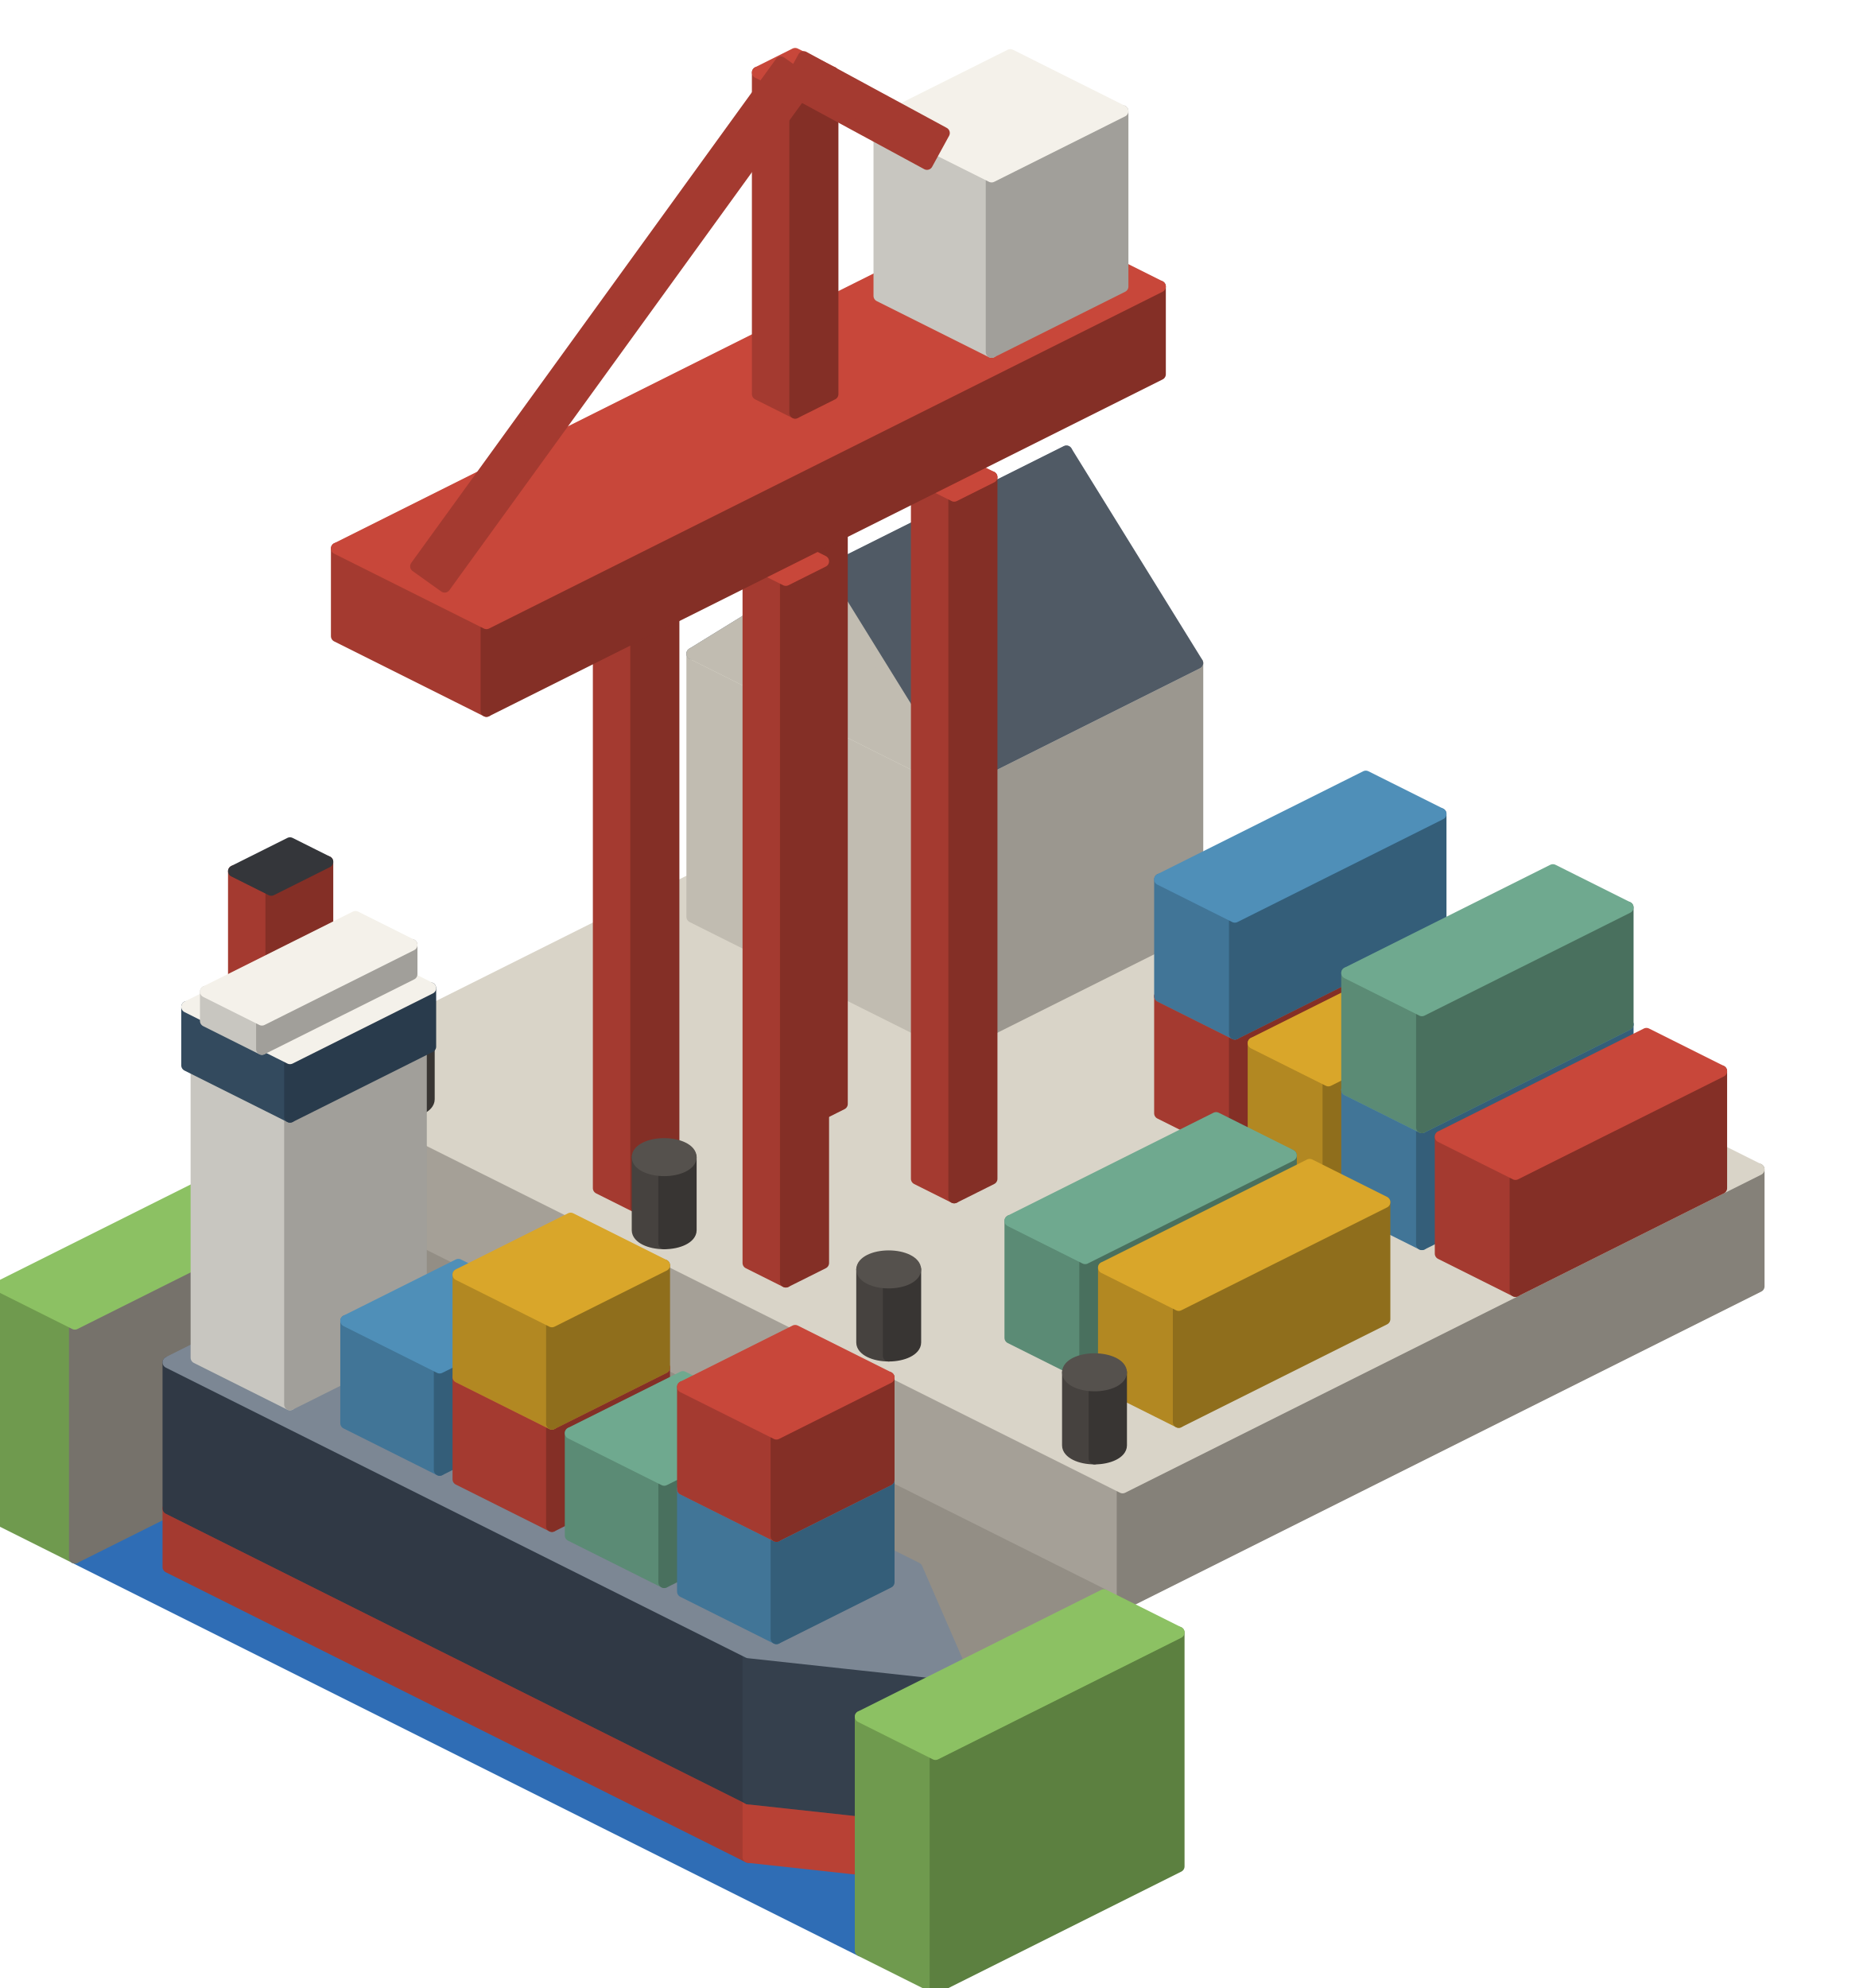
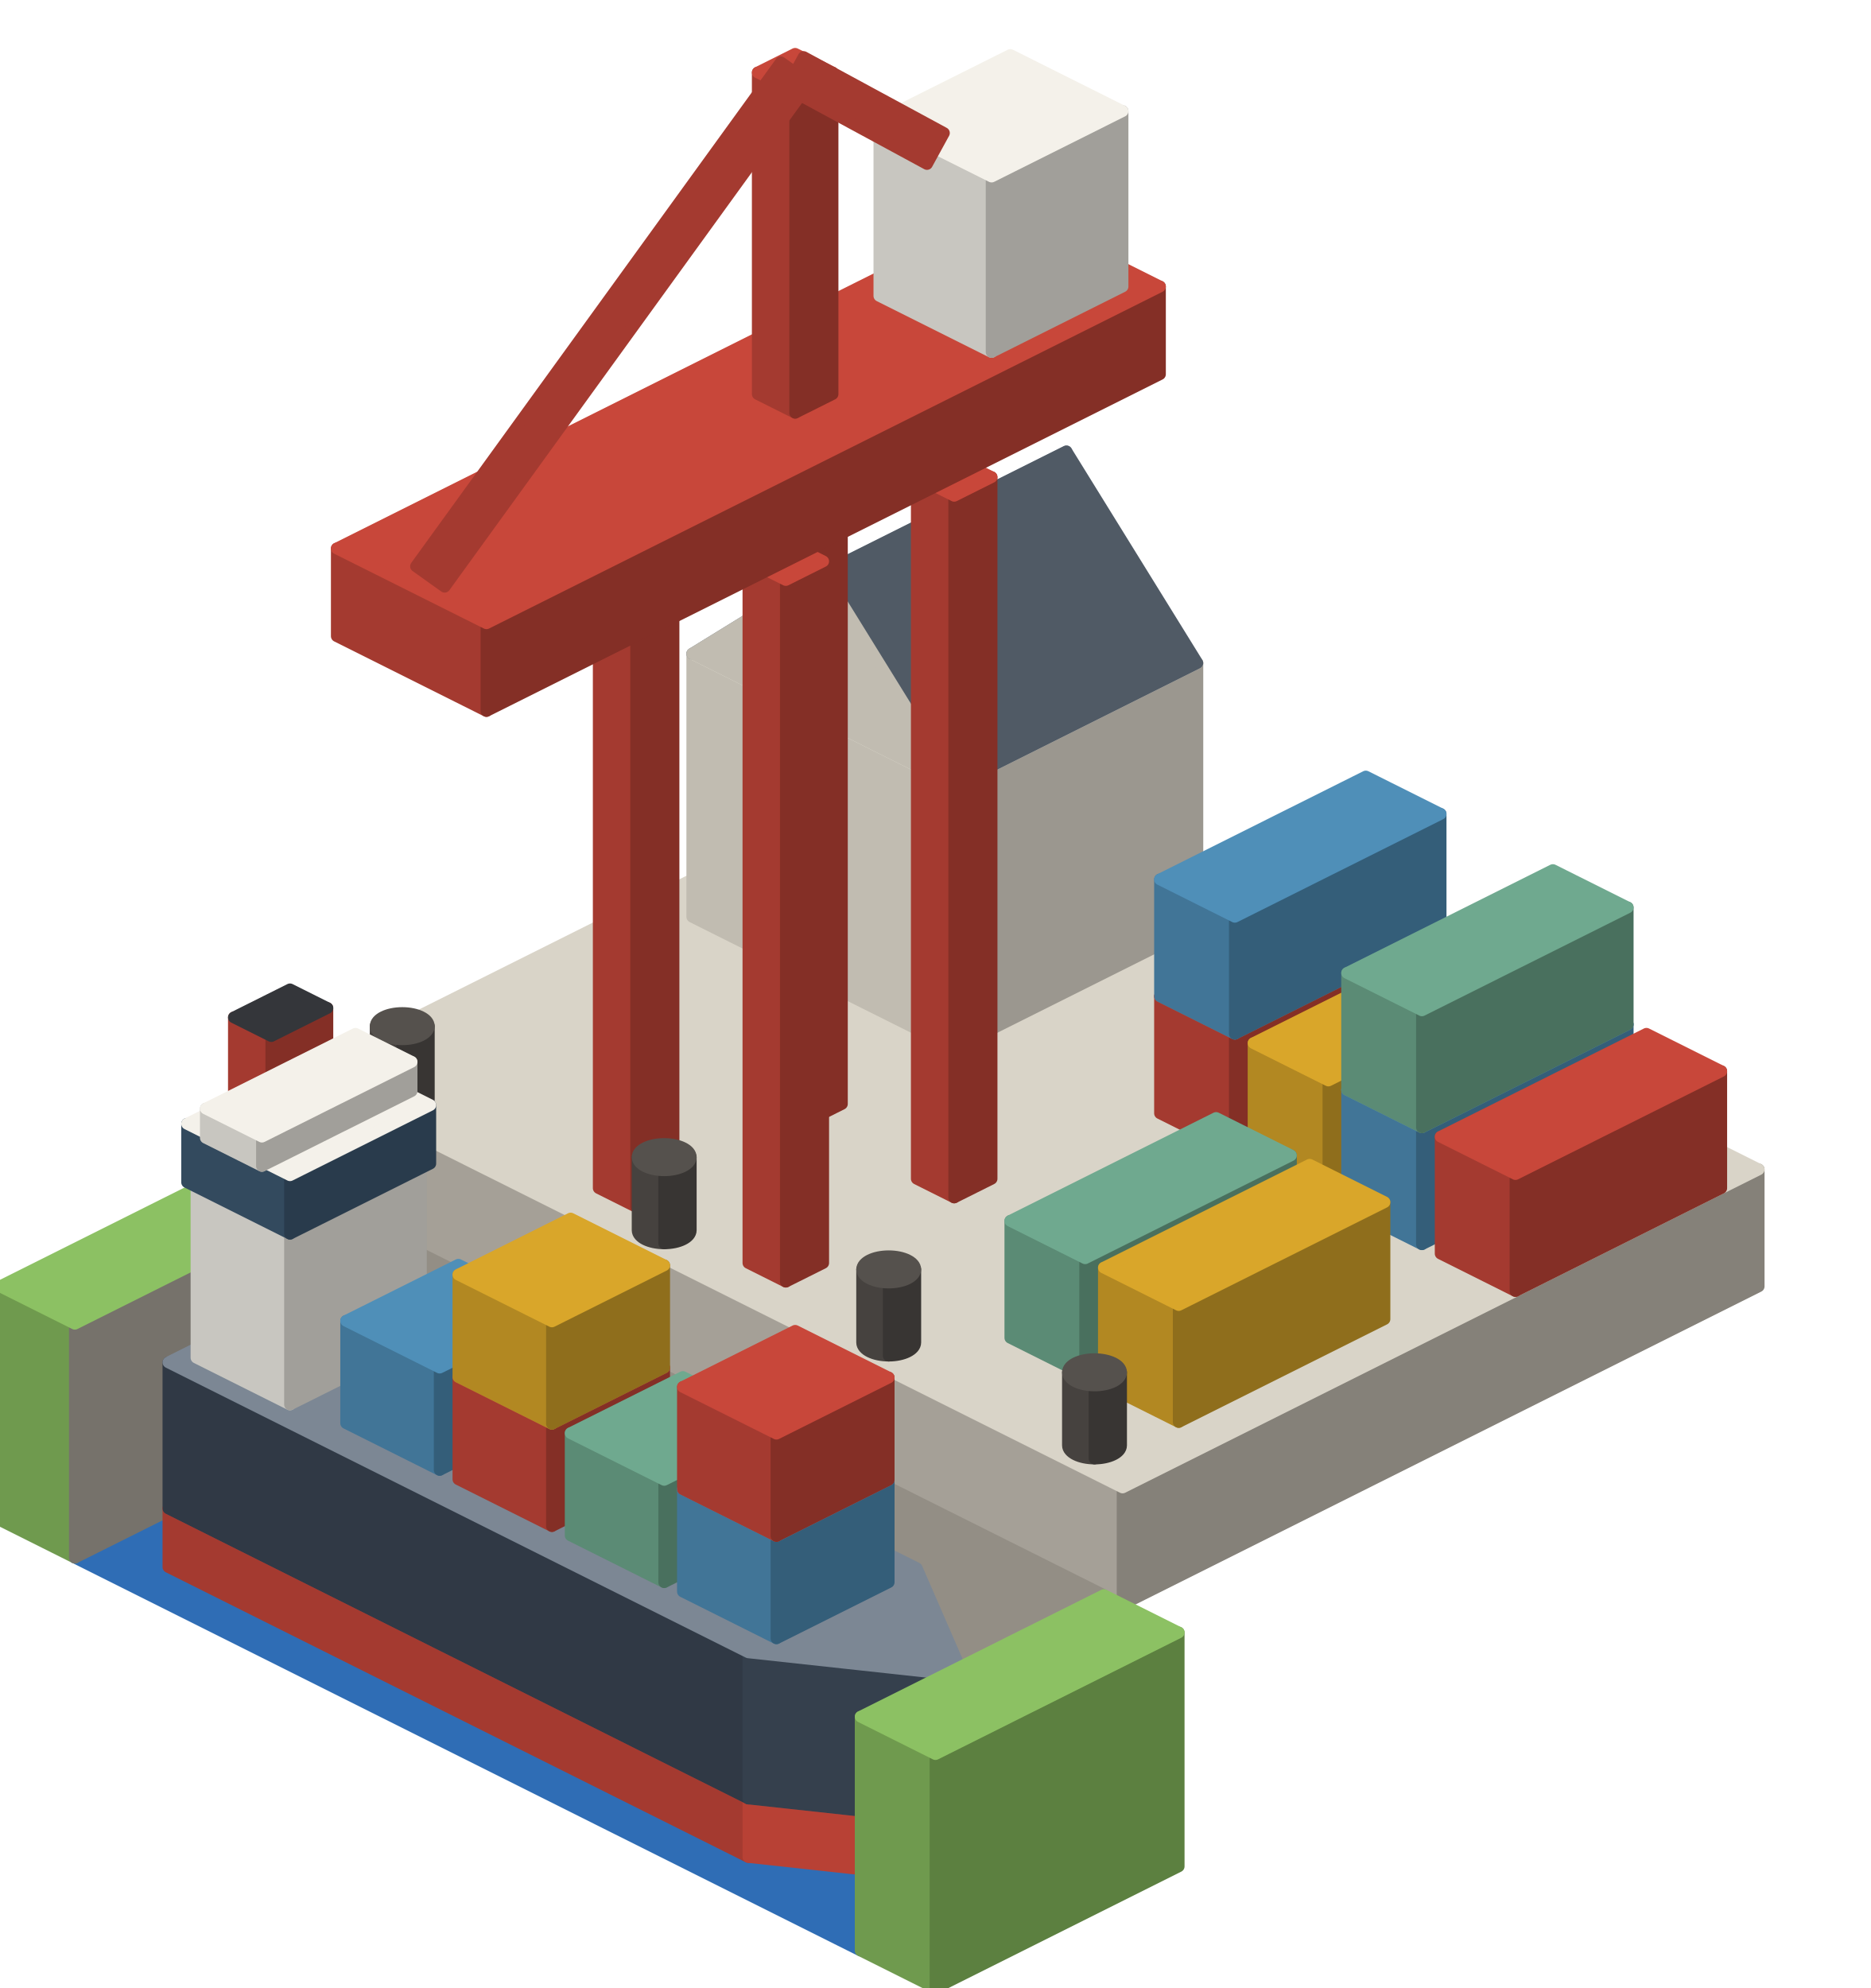
<svg xmlns="http://www.w3.org/2000/svg" width="64" height="68" viewBox="0 0 64 68">
  <g transform="translate(0 28)" stroke-linejoin="round" stroke-width="0.4">
    <polygon points="10.24,12.80 38.40,26.88 38.40,22.88 10.24,8.80" fill="#a5a097" stroke="#a5a097" />
    <polygon points="60.16,16.00 38.40,26.88 38.40,22.88 60.16,12.00" fill="#858179" stroke="#858179" />
    <polygon points="32.00,-2.08 60.16,12.00 38.40,22.88 10.24,8.80" fill="#d9d4c8" stroke="#d9d4c8" />
    <polygon points="10.88,21.12 37.76,34.56 37.76,26.56 10.88,13.12" fill="#938e85" stroke="#938e85" />
    <polygon points="10.88,21.12 2.56,25.28 29.44,38.72 37.76,34.56" fill="#2f6db5" stroke="#2f6db5" />
    <polygon points="9.50,25.01 10.20,25.94 12.70,26.61 11.20,25.44" fill="#4580c2" stroke="#4580c2" />
    <polygon points="24.90,33.95 25.91,35.04 28.10,35.55 26.91,34.54" fill="#4580c2" stroke="#4580c2" />
    <polygon points="23.68,3.36 32.64,7.84 32.64,-1.16 23.68,-5.64" fill="#c1bcb1" stroke="#c1bcb1" />
    <polygon points="40.96,3.68 32.64,7.84 32.64,-1.16 40.96,-5.32" fill="#9b978f" stroke="#9b978f" />
    <polygon points="32.00,-9.80 40.96,-5.32 32.64,-1.16 23.68,-5.64" fill="#ebe5d8" stroke="#ebe5d8" />
    <polygon points="32.00,-9.80 23.68,-5.64 28.16,-8.40 36.48,-12.56" fill="#63707e" stroke="#63707e" />
    <polygon points="40.96,-5.32 32.64,-1.16 28.16,-8.40 36.48,-12.56" fill="#505a65" stroke="#505a65" />
    <polygon points="23.68,-5.64 32.64,-1.16 28.16,-8.40" fill="#c1bcb1" stroke="#c1bcb1" />
    <polygon points="39.68,10.08 42.24,11.36 42.24,7.36 39.68,6.08" fill="#a43a30" stroke="#a43a30" />
    <polygon points="49.28,7.84 42.24,11.36 42.24,7.36 49.28,3.84" fill="#842f26" stroke="#842f26" />
    <polygon points="46.72,2.56 49.28,3.84 42.24,7.36 39.68,6.08" fill="#c8473a" stroke="#c8473a" />
    <polygon points="39.68,6.08 42.24,7.36 42.24,3.36 39.68,2.08" fill="#417597" stroke="#417597" />
    <polygon points="49.28,3.84 42.24,7.36 42.24,3.36 49.28,-0.16" fill="#345e79" stroke="#345e79" />
    <polygon points="46.72,-1.44 49.28,-0.16 42.24,3.36 39.68,2.08" fill="#4f8fb8" stroke="#4f8fb8" />
    <path d="M 13.76 10.05 A 0.91 0.45 0 0 1 12.85 9.60 L 12.85 7.10 L 13.76 7.10 Z" fill="#46423f" stroke="#46423f" />
    <path d="M 13.76 10.05 A 0.91 0.45 0 0 0 14.67 9.60 L 14.67 7.10 L 13.76 7.10 Z" fill="#383533" stroke="#383533" />
    <path d="M 12.85 7.10 A 0.91 0.45 0 1 0 14.67 7.10 A 0.91 0.45 0 1 0 12.85 7.10 Z" fill="#55514d" stroke="#55514d" />
    <polygon points="26.24,9.76 27.52,10.40 27.52,-13.60 26.24,-14.24" fill="#a43a30" stroke="#a43a30" />
    <polygon points="28.80,9.76 27.52,10.40 27.52,-13.60 28.80,-14.24" fill="#842f26" stroke="#842f26" />
    <polygon points="27.52,-14.88 28.80,-14.24 27.52,-13.60 26.24,-14.24" fill="#c8473a" stroke="#c8473a" />
    <polygon points="0.00,24.00 2.56,25.28 2.56,17.28 0.00,16.00" fill="#6f9a4e" stroke="#6f9a4e" />
    <polygon points="2.56,25.28 10.88,21.12 10.88,13.12 2.56,17.28" fill="#76726b" stroke="#76726b" />
    <polygon points="8.32,11.84 0.00,16.00 2.56,17.28 10.88,13.12" fill="#8cc163" stroke="#8cc163" />
    <polygon points="42.88,11.68 45.44,12.96 45.44,8.96 42.88,7.68" fill="#b28822" stroke="#b28822" />
    <polygon points="52.48,9.44 45.44,12.96 45.44,8.96 52.48,5.44" fill="#8f6e1c" stroke="#8f6e1c" />
    <polygon points="49.92,4.16 52.48,5.44 45.44,8.96 42.88,7.68" fill="#d9a62a" stroke="#d9a62a" />
    <polygon points="46.08,13.28 48.64,14.56 48.64,10.56 46.08,9.28" fill="#417597" stroke="#417597" />
    <polygon points="55.68,11.04 48.64,14.56 48.64,10.56 55.68,7.04" fill="#345e79" stroke="#345e79" />
    <polygon points="53.12,5.76 55.68,7.04 48.64,10.56 46.08,9.28" fill="#4f8fb8" stroke="#4f8fb8" />
    <polygon points="46.08,9.28 48.64,10.56 48.64,6.56 46.08,5.28" fill="#5b8b75" stroke="#5b8b75" />
    <polygon points="55.68,7.04 48.64,10.56 48.64,6.56 55.68,3.04" fill="#49705e" stroke="#49705e" />
    <polygon points="53.12,1.76 55.68,3.04 48.64,6.56 46.08,5.28" fill="#6fa98f" stroke="#6fa98f" />
    <polygon points="31.36,12.32 32.64,12.96 32.64,-11.04 31.36,-11.68" fill="#a43a30" stroke="#a43a30" />
    <polygon points="33.92,12.32 32.64,12.96 32.64,-11.04 33.92,-11.68" fill="#842f26" stroke="#842f26" />
    <polygon points="32.64,-12.32 33.92,-11.68 32.64,-11.04 31.36,-11.68" fill="#c8473a" stroke="#c8473a" />
    <polygon points="20.48,12.64 21.76,13.28 21.76,-10.72 20.48,-11.36" fill="#a43a30" stroke="#a43a30" />
    <polygon points="23.04,12.64 21.76,13.28 21.76,-10.72 23.04,-11.36" fill="#842f26" stroke="#842f26" />
    <polygon points="21.76,-12.00 23.04,-11.36 21.76,-10.72 20.48,-11.36" fill="#c8473a" stroke="#c8473a" />
    <polygon points="49.28,14.88 51.84,16.16 51.84,12.16 49.28,10.88" fill="#a43a30" stroke="#a43a30" />
    <polygon points="58.88,12.64 51.84,16.16 51.84,12.16 58.88,8.64" fill="#842f26" stroke="#842f26" />
    <polygon points="56.32,7.36 58.88,8.64 51.84,12.16 49.28,10.88" fill="#c8473a" stroke="#c8473a" />
    <path d="M 22.72 14.53 A 0.91 0.45 0 0 1 21.81 14.08 L 21.81 11.58 L 22.72 11.58 Z" fill="#46423f" stroke="#46423f" />
    <path d="M 22.72 14.53 A 0.91 0.45 0 0 0 23.63 14.08 L 23.63 11.58 L 22.72 11.58 Z" fill="#383533" stroke="#383533" />
    <path d="M 21.81 11.58 A 0.91 0.45 0 1 0 23.63 11.58 A 0.91 0.45 0 1 0 21.81 11.58 Z" fill="#55514d" stroke="#55514d" />
    <polygon points="25.60,15.20 26.88,15.84 26.88,-8.16 25.60,-8.80" fill="#a43a30" stroke="#a43a30" />
    <polygon points="28.16,15.20 26.88,15.84 26.88,-8.16 28.16,-8.80" fill="#842f26" stroke="#842f26" />
    <polygon points="26.88,-9.44 28.16,-8.80 26.88,-8.16 25.60,-8.80" fill="#c8473a" stroke="#c8473a" />
    <polygon points="34.56,17.76 37.12,19.04 37.12,15.04 34.56,13.76" fill="#5b8b75" stroke="#5b8b75" />
    <polygon points="44.16,15.52 37.12,19.04 37.12,15.04 44.16,11.52" fill="#49705e" stroke="#49705e" />
    <polygon points="41.60,10.24 44.16,11.52 37.12,15.04 34.56,13.76" fill="#6fa98f" stroke="#6fa98f" />
    <path d="M 30.40 18.37 A 0.91 0.45 0 0 1 29.49 17.92 L 29.49 15.42 L 30.40 15.42 Z" fill="#46423f" stroke="#46423f" />
    <path d="M 30.40 18.37 A 0.91 0.45 0 0 0 31.31 17.92 L 31.31 15.42 L 30.40 15.42 Z" fill="#383533" stroke="#383533" />
    <path d="M 29.49 15.42 A 0.91 0.45 0 1 0 31.31 15.42 A 0.91 0.45 0 1 0 29.49 15.42 Z" fill="#55514d" stroke="#55514d" />
    <polygon points="37.76,19.36 40.32,20.64 40.32,16.64 37.76,15.36" fill="#b28822" stroke="#b28822" />
    <polygon points="47.36,17.12 40.32,20.64 40.32,16.64 47.36,13.12" fill="#8f6e1c" stroke="#8f6e1c" />
    <polygon points="44.80,11.84 47.36,13.12 40.32,16.64 37.76,15.36" fill="#d9a62a" stroke="#d9a62a" />
    <path d="M 37.44 21.89 A 0.91 0.45 0 0 1 36.53 21.44 L 36.53 18.94 L 37.44 18.94 Z" fill="#46423f" stroke="#46423f" />
    <path d="M 37.44 21.89 A 0.91 0.45 0 0 0 38.35 21.44 L 38.35 18.94 L 37.44 18.94 Z" fill="#383533" stroke="#383533" />
    <path d="M 36.53 18.94 A 0.91 0.45 0 1 0 38.35 18.94 A 0.91 0.45 0 1 0 36.53 18.94 Z" fill="#55514d" stroke="#55514d" />
    <polygon points="5.76,25.60 25.60,35.52 25.60,33.52 5.76,23.60" fill="#a43a30" stroke="#a43a30" />
    <polygon points="25.60,35.52 32.96,36.32 32.96,34.32 25.60,33.52" fill="#b84135" stroke="#b84135" />
    <polygon points="11.52,20.72 5.76,23.60 25.60,33.52 32.96,34.32 31.36,30.64" fill="#c8473a" stroke="#c8473a" />
    <polygon points="5.76,23.60 25.60,33.52 25.60,28.52 5.76,18.60" fill="#303945" stroke="#303945" />
    <polygon points="25.60,33.52 32.96,34.32 32.96,29.32 25.60,28.52" fill="#35404d" stroke="#35404d" />
    <polygon points="11.52,15.72 5.76,18.60 25.60,28.52 32.96,29.32 31.36,25.64" fill="#7c8794" stroke="#7c8794" />
-     <polygon points="6.72,18.44 9.92,20.04 9.92,10.04 6.72,8.44" fill="#c8c6c0" stroke="#c8c6c0" />
-     <polygon points="14.40,17.80 9.92,20.04 9.92,10.04 14.40,7.80" fill="#a19f9a" stroke="#a19f9a" />
-     <polygon points="11.20,6.20 14.40,7.80 9.92,10.04 6.72,8.44" fill="#f4f1ea" stroke="#f4f1ea" />
-     <polygon points="8.00,7.80 9.28,8.44 9.28,2.44 8.00,1.80" fill="#a43a30" stroke="#a43a30" />
-     <polygon points="11.20,7.48 9.28,8.44 9.28,2.44 11.20,1.48" fill="#842f26" stroke="#842f26" />
-     <polygon points="9.92,0.84 11.20,1.48 9.28,2.44 8.00,1.80" fill="#34363a" stroke="#34363a" />
-     <polygon points="6.40,8.44 9.92,10.20 9.92,8.20 6.40,6.44" fill="#334a5e" stroke="#334a5e" />
-     <polygon points="14.72,7.80 9.92,10.20 9.92,8.20 14.72,5.80" fill="#293b4c" stroke="#293b4c" />
-     <polygon points="11.20,4.04 14.72,5.80 9.92,8.20 6.40,6.44" fill="#f4f1ea" stroke="#f4f1ea" />
-     <polygon points="7.04,6.92 8.96,7.88 8.96,6.88 7.04,5.92" fill="#c8c6c0" stroke="#c8c6c0" />
-     <polygon points="14.08,5.32 8.96,7.88 8.96,6.88 14.08,4.32" fill="#a19f9a" stroke="#a19f9a" />
-     <polygon points="12.16,3.36 14.08,4.32 8.96,6.88 7.04,5.92" fill="#f4f1ea" stroke="#f4f1ea" />
+     <polygon points="6.72,18.44 9.92,20.04 9.92,14.04 6.72,12.44" fill="#c8c6c0" stroke="#c8c6c0" />
+     <polygon points="14.40,17.80 9.92,20.04 9.92,14.04 14.40,11.80" fill="#a19f9a" stroke="#a19f9a" />
+     <polygon points="11.20,10.20 14.40,11.80 9.92,14.04 6.72,12.44" fill="#f4f1ea" stroke="#f4f1ea" />
+     <polygon points="8.00,11.80 9.28,12.44 9.28,7.44 8.00,6.80" fill="#a43a30" stroke="#a43a30" />
+     <polygon points="11.20,11.48 9.28,12.44 9.28,7.44 11.20,6.48" fill="#842f26" stroke="#842f26" />
+     <polygon points="9.92,5.84 11.20,6.48 9.28,7.44 8.00,6.80" fill="#34363a" stroke="#34363a" />
+     <polygon points="6.40,12.44 9.92,14.20 9.92,12.20 6.40,10.44" fill="#334a5e" stroke="#334a5e" />
+     <polygon points="14.72,11.80 9.92,14.20 9.92,12.20 14.72,9.80" fill="#293b4c" stroke="#293b4c" />
+     <polygon points="11.20,8.04 14.72,9.80 9.92,12.20 6.40,10.44" fill="#f4f1ea" stroke="#f4f1ea" />
+     <polygon points="7.04,10.92 8.96,11.88 8.96,10.88 7.04,9.92" fill="#c8c6c0" stroke="#c8c6c0" />
+     <polygon points="14.08,9.32 8.96,11.88 8.96,10.88 14.08,8.32" fill="#a19f9a" stroke="#a19f9a" />
+     <polygon points="12.16,7.36 14.08,8.32 8.96,10.88 7.04,9.92" fill="#f4f1ea" stroke="#f4f1ea" />
    <polygon points="11.84,20.68 15.04,22.28 15.04,18.78 11.84,17.18" fill="#417597" stroke="#417597" />
    <polygon points="18.88,20.36 15.04,22.28 15.04,18.78 18.88,16.86" fill="#345e79" stroke="#345e79" />
    <polygon points="15.68,15.26 18.88,16.86 15.04,18.78 11.84,17.18" fill="#4f8fb8" stroke="#4f8fb8" />
    <polygon points="15.68,22.60 18.88,24.20 18.88,20.70 15.68,19.10" fill="#a43a30" stroke="#a43a30" />
    <polygon points="22.72,22.28 18.88,24.20 18.88,20.70 22.72,18.78" fill="#842f26" stroke="#842f26" />
    <polygon points="19.52,17.18 22.72,18.78 18.88,20.70 15.68,19.10" fill="#c8473a" stroke="#c8473a" />
    <polygon points="15.68,19.10 18.88,20.70 18.88,17.20 15.68,15.60" fill="#b28822" stroke="#b28822" />
    <polygon points="22.72,18.78 18.88,20.70 18.88,17.20 22.72,15.28" fill="#8f6e1c" stroke="#8f6e1c" />
    <polygon points="19.52,13.68 22.72,15.28 18.88,17.20 15.68,15.60" fill="#d9a62a" stroke="#d9a62a" />
    <polygon points="19.52,24.52 22.72,26.12 22.72,22.62 19.52,21.02" fill="#5b8b75" stroke="#5b8b75" />
    <polygon points="26.56,24.20 22.72,26.12 22.72,22.62 26.56,20.70" fill="#49705e" stroke="#49705e" />
    <polygon points="23.36,19.10 26.56,20.70 22.72,22.62 19.52,21.02" fill="#6fa98f" stroke="#6fa98f" />
    <polygon points="23.36,26.44 26.56,28.04 26.56,24.54 23.36,22.94" fill="#417597" stroke="#417597" />
    <polygon points="30.40,26.12 26.56,28.04 26.56,24.54 30.40,22.62" fill="#345e79" stroke="#345e79" />
    <polygon points="27.20,21.02 30.40,22.62 26.56,24.54 23.36,22.94" fill="#4f8fb8" stroke="#4f8fb8" />
    <polygon points="23.36,22.94 26.56,24.54 26.56,21.04 23.36,19.44" fill="#a43a30" stroke="#a43a30" />
    <polygon points="30.40,22.62 26.56,24.54 26.56,21.04 30.40,19.12" fill="#842f26" stroke="#842f26" />
    <polygon points="27.20,17.52 30.40,19.12 26.56,21.04 23.36,19.44" fill="#c8473a" stroke="#c8473a" />
    <polygon points="29.44,38.72 32.00,40.00 32.00,32.00 29.44,30.72" fill="#6f9a4e" stroke="#6f9a4e" />
    <polygon points="32.00,40.00 40.32,35.84 40.32,27.84 32.00,32.00" fill="#5c8040" stroke="#5c8040" />
    <polygon points="37.76,26.56 29.44,30.72 32.00,32.00 40.32,27.84" fill="#8cc163" stroke="#8cc163" />
    <polygon points="11.52,-6.24 16.64,-3.68 16.64,-6.68 11.52,-9.24" fill="#a43a30" stroke="#a43a30" />
    <polygon points="39.68,-15.20 16.64,-3.68 16.64,-6.68 39.68,-18.20" fill="#842f26" stroke="#842f26" />
    <polygon points="34.56,-20.76 39.68,-18.20 16.64,-6.68 11.52,-9.24" fill="#c8473a" stroke="#c8473a" />
    <polygon points="30.08,-17.88 33.92,-15.96 33.92,-21.96 30.08,-23.88" fill="#c8c6c0" stroke="#c8c6c0" />
    <polygon points="38.40,-18.20 33.92,-15.96 33.92,-21.96 38.40,-24.20" fill="#a19f9a" stroke="#a19f9a" />
    <polygon points="34.56,-26.12 38.40,-24.20 33.92,-21.96 30.08,-23.88" fill="#f4f1ea" stroke="#f4f1ea" />
    <polygon points="25.92,-14.52 27.20,-13.88 27.20,-24.88 25.92,-25.52" fill="#a43a30" stroke="#a43a30" />
    <polygon points="28.48,-14.52 27.20,-13.88 27.20,-24.88 28.48,-25.52" fill="#842f26" stroke="#842f26" />
    <polygon points="27.20,-26.16 28.48,-25.52 27.20,-24.88 25.92,-25.52" fill="#c8473a" stroke="#c8473a" />
    <polygon points="26.91,-24.99 31.71,-22.39 32.29,-23.45 27.49,-26.05" fill="#a43a30" stroke="#a43a30" />
    <polygon points="26.71,-25.87 14.23,-8.63 15.21,-7.93 27.69,-25.17" fill="#a43a30" stroke="#a43a30" />
  </g>
</svg>
